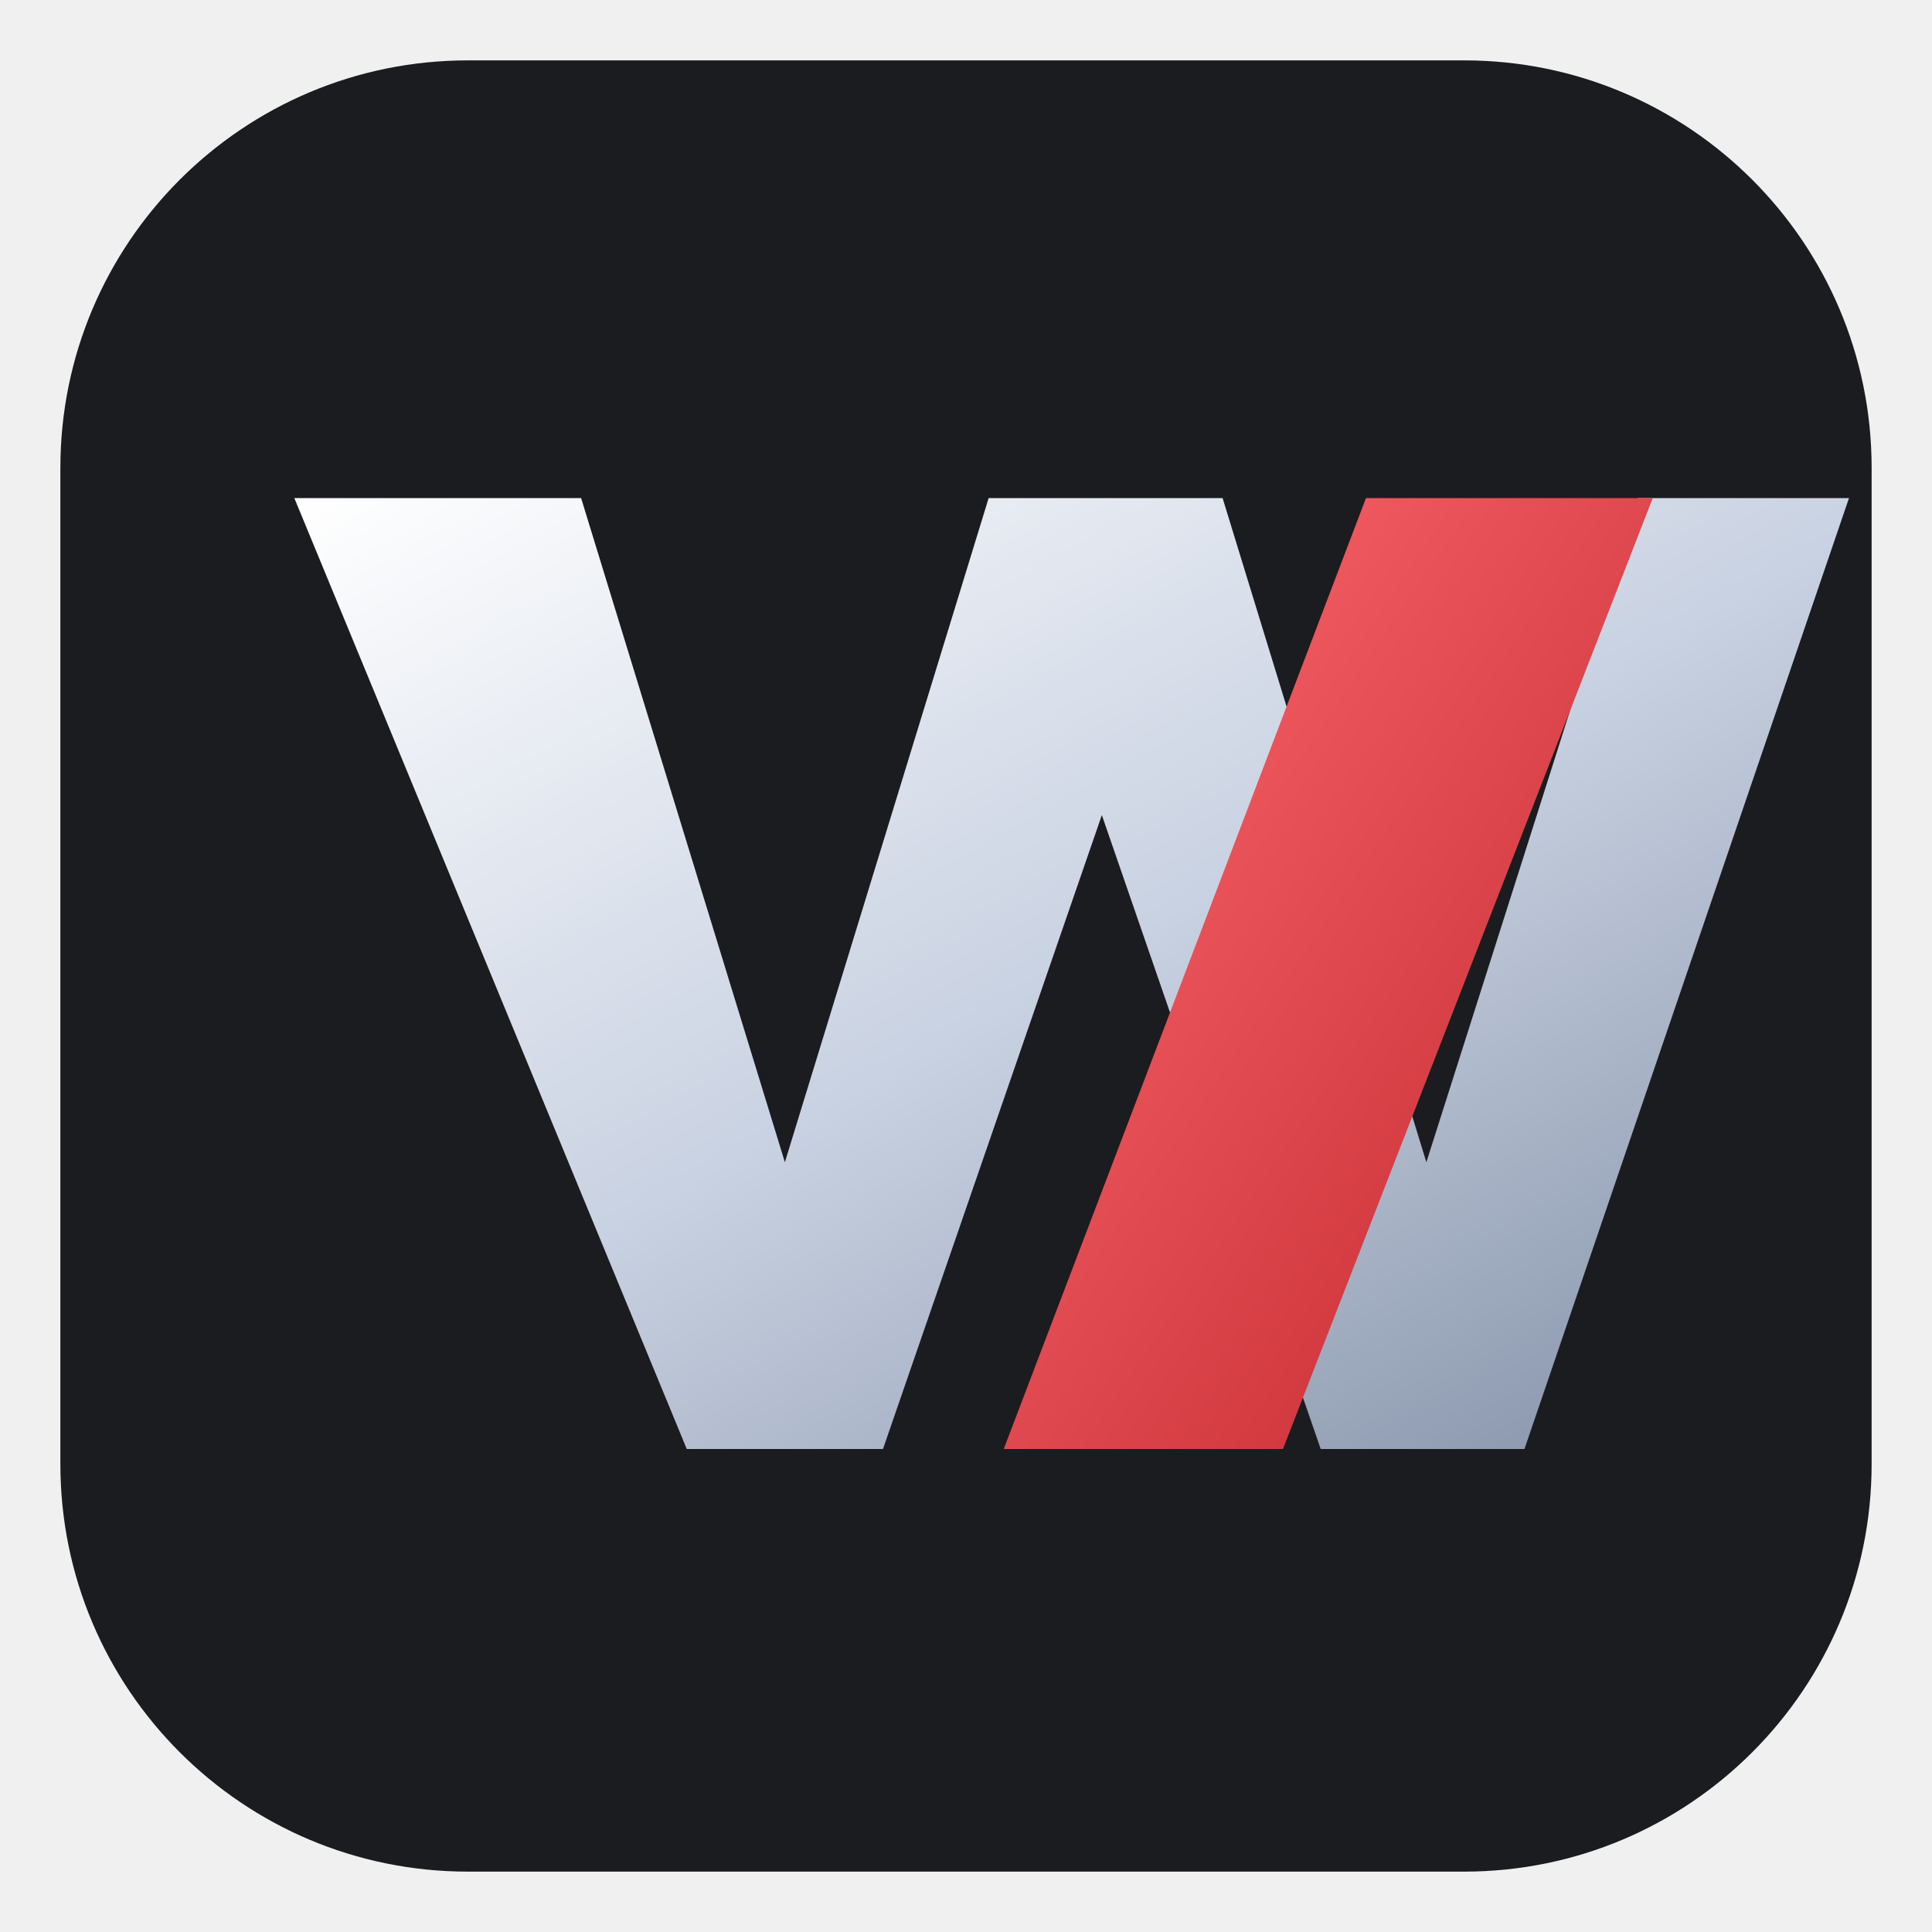
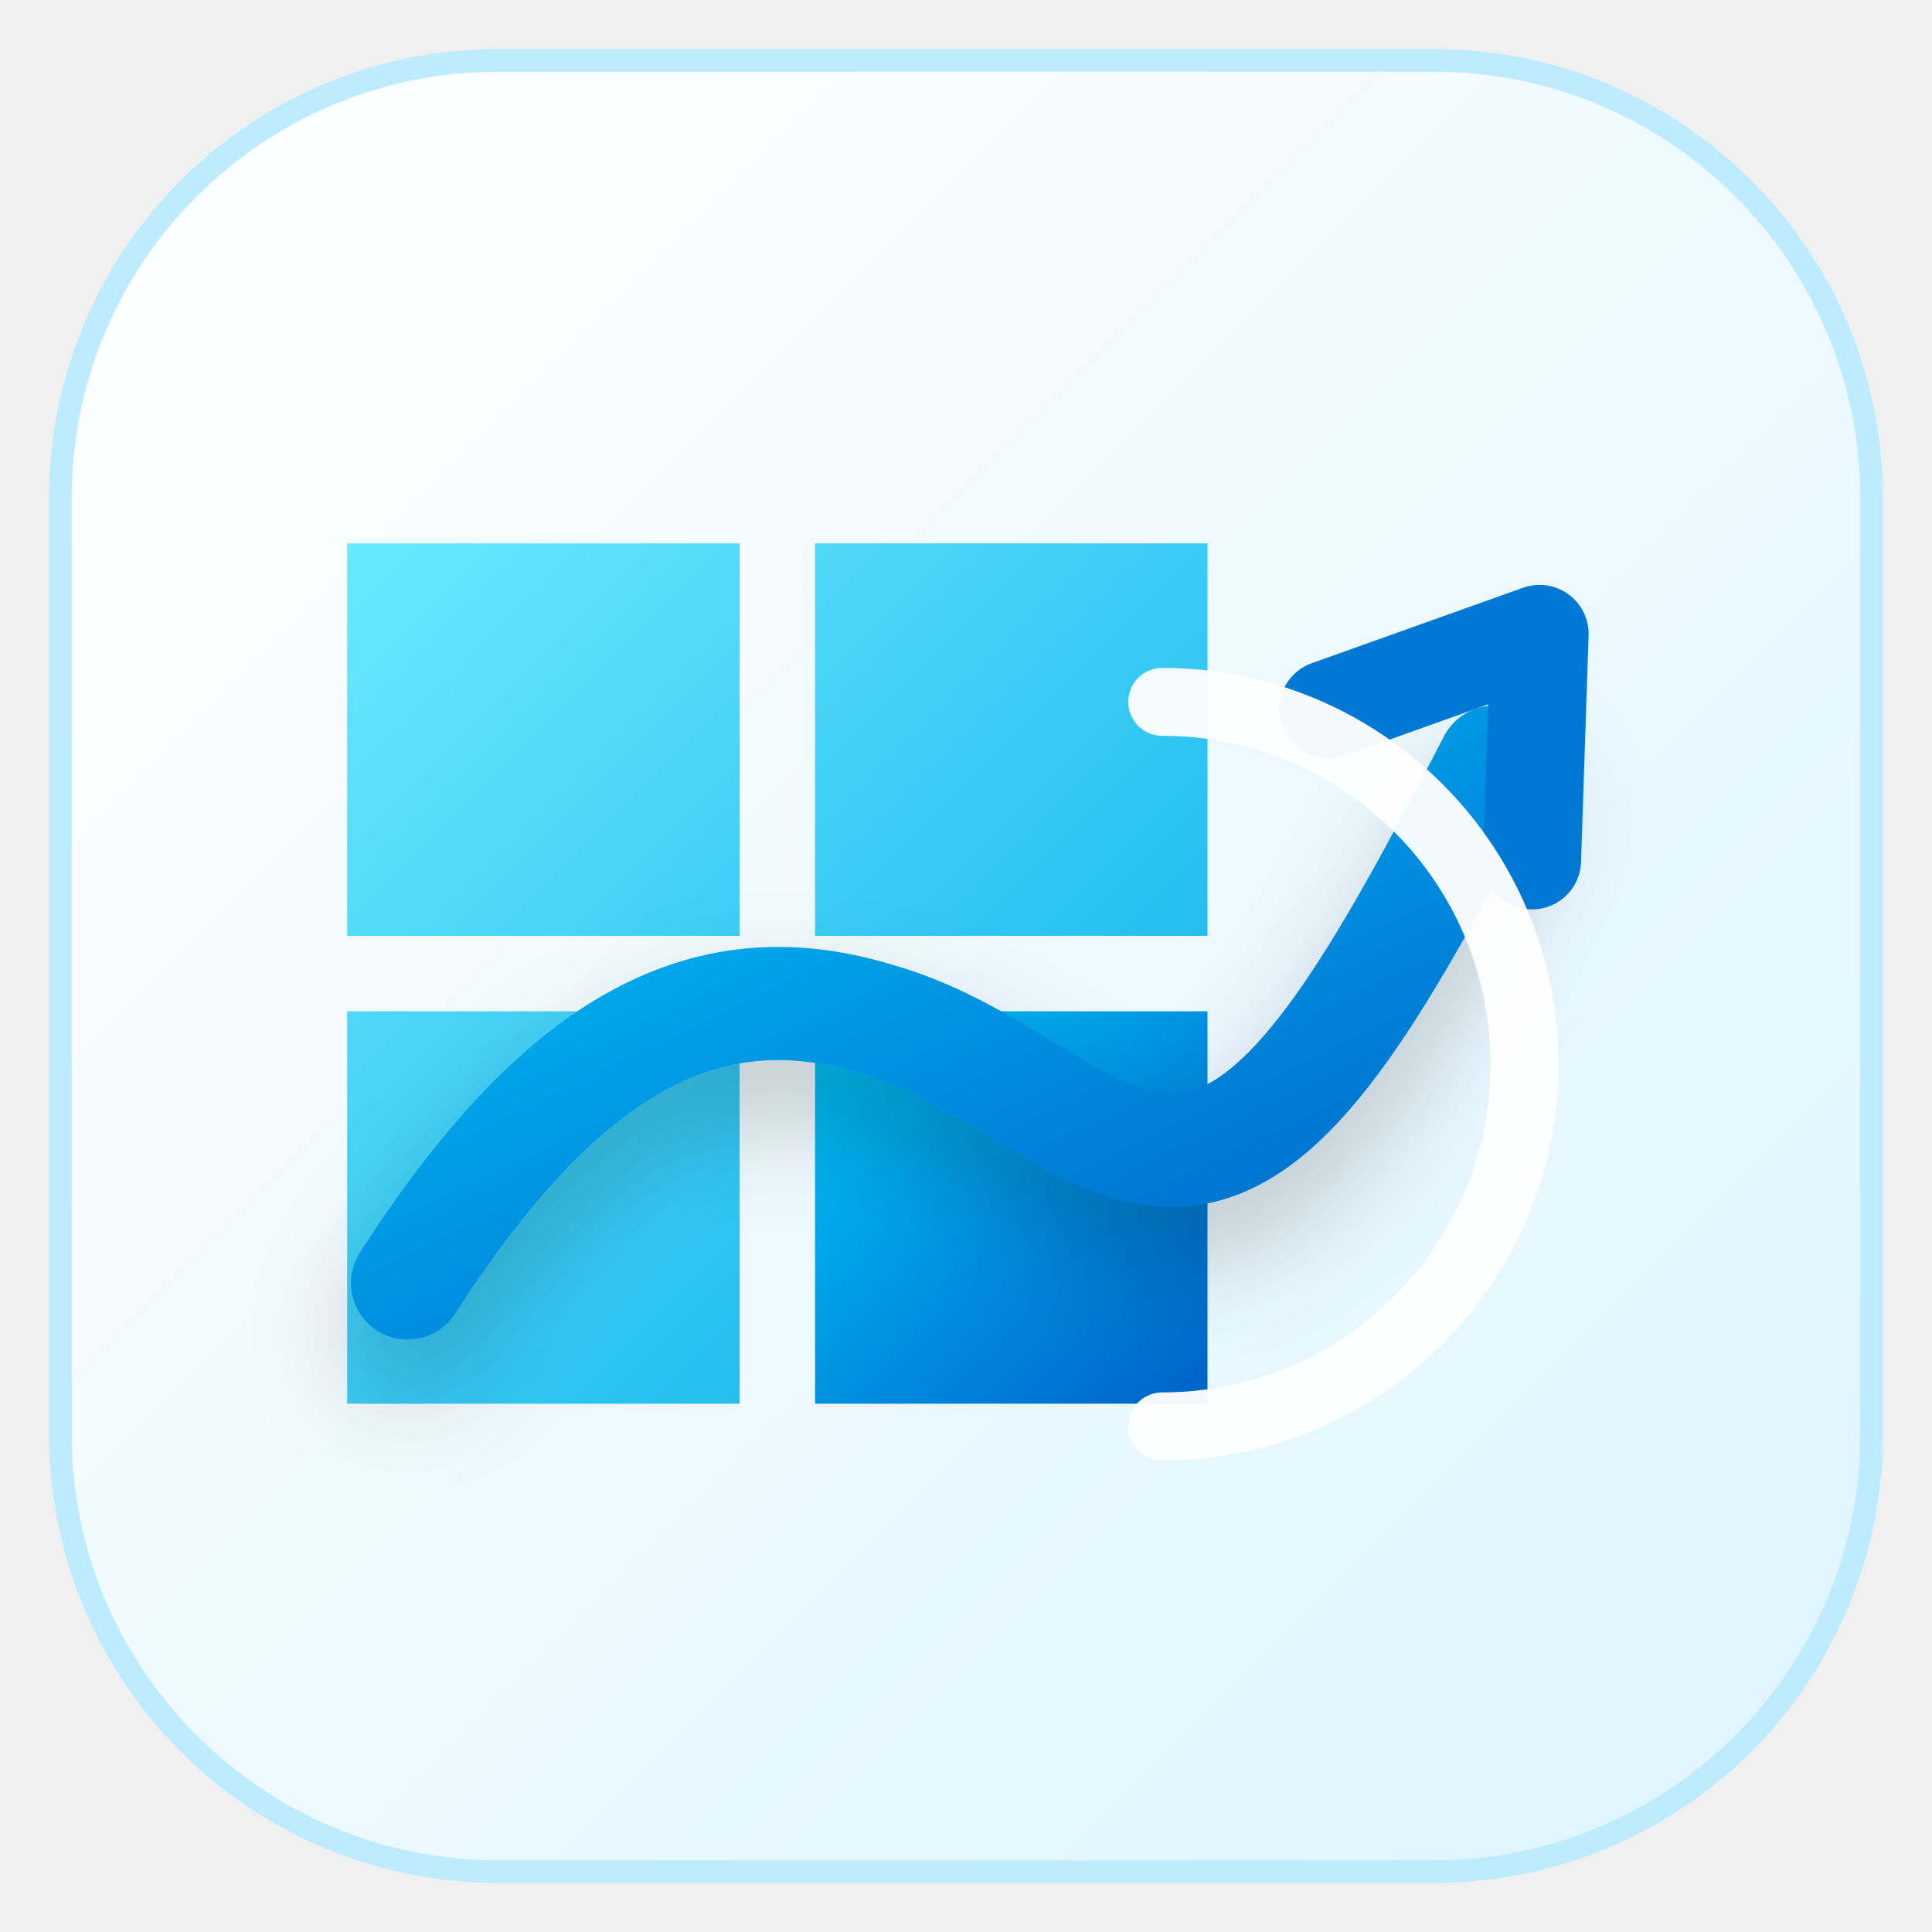
<svg xmlns="http://www.w3.org/2000/svg" viewBox="0 0 256 256">
  <defs>
-     <linearGradient id="silver" x1="0" y1="0" x2=".9" y2="1">
-       <stop offset="0" stop-color="#FFFFFF" />
-       <stop offset=".52" stop-color="#C9D2E2" />
-       <stop offset="1" stop-color="#8794AA" />
+     <linearGradient id="tile" x1="0" y1="0" x2="1" y2="1">
+       <stop stop-color="#FFFFFF" />
+       <stop offset="1" stop-color="#DDF4FF" />
    </linearGradient>
-     <linearGradient id="red" x1="0" y1="0" x2="1" y2="1">
-       <stop offset="0" stop-color="#FF6B70" />
-       <stop offset="1" stop-color="#C0262D" />
+     <linearGradient id="blue" x1="0" y1="0" x2="1" y2="1">
+       <stop stop-color="#00C7F7" />
+       <stop offset=".55" stop-color="#008DE0" />
+       <stop offset="1" stop-color="#0062C4" />
    </linearGradient>
+     <linearGradient id="cyan" x1="0" y1="0" x2="1" y2="1">
+       <stop stop-color="#62E8FF" />
+       <stop offset="1" stop-color="#00A9E8" />
+     </linearGradient>
+     <filter id="shadow" x="-30%" y="-30%" width="160%" height="170%">
+       <feGaussianBlur in="SourceAlpha" stdDeviation="7" />
+       <feOffset dy="7" />
+       <feComponentTransfer>
+         <feFuncA type="linear" slope=".2" />
+       </feComponentTransfer>
+       <feMerge>
+         <feMergeNode />
+         <feMergeNode in="SourceGraphic" />
+       </feMerge>
+     </filter>
  </defs>
-   <rect x="8" y="8" width="240" height="240" rx="54" fill="#1B1C1F" />
-   <path d="M39 66h38l27 88 27-88h31l27 88 28-88h28l-43 126h-27l-29-84-29 84H91z" fill="url(#silver)" />
-   <path d="M181 66h38l-49 126h-37z" fill="url(#red)" />
+   <rect x="8" y="8" width="240" height="240" rx="58" fill="url(#tile)" stroke="#BDEBFF" stroke-width="3" />
+   <path d="M46 72h52v52H46zM108 72h52v52h-52zM46 134h52v52H46z" rx="8" fill="url(#cyan)" opacity=".95" />
+   <path d="M108 134h52v52h-52z" fill="url(#blue)" />
+   <path d="M54 170c20-31 39-42 62-35 18 5 29 20 43 17 13-3 24-22 39-51" fill="none" stroke="url(#blue)" stroke-width="15" stroke-linecap="round" stroke-linejoin="round" filter="url(#shadow)" />
+   <path d="M176 94l28-10-1 30" fill="none" stroke="#0078D4" stroke-width="13" stroke-linecap="round" stroke-linejoin="round" />
+   <path d="M154 189a48 48 0 1 0 0-96" fill="none" stroke="#FFFFFF" stroke-width="9" stroke-linecap="round" opacity=".95" />
</svg>
